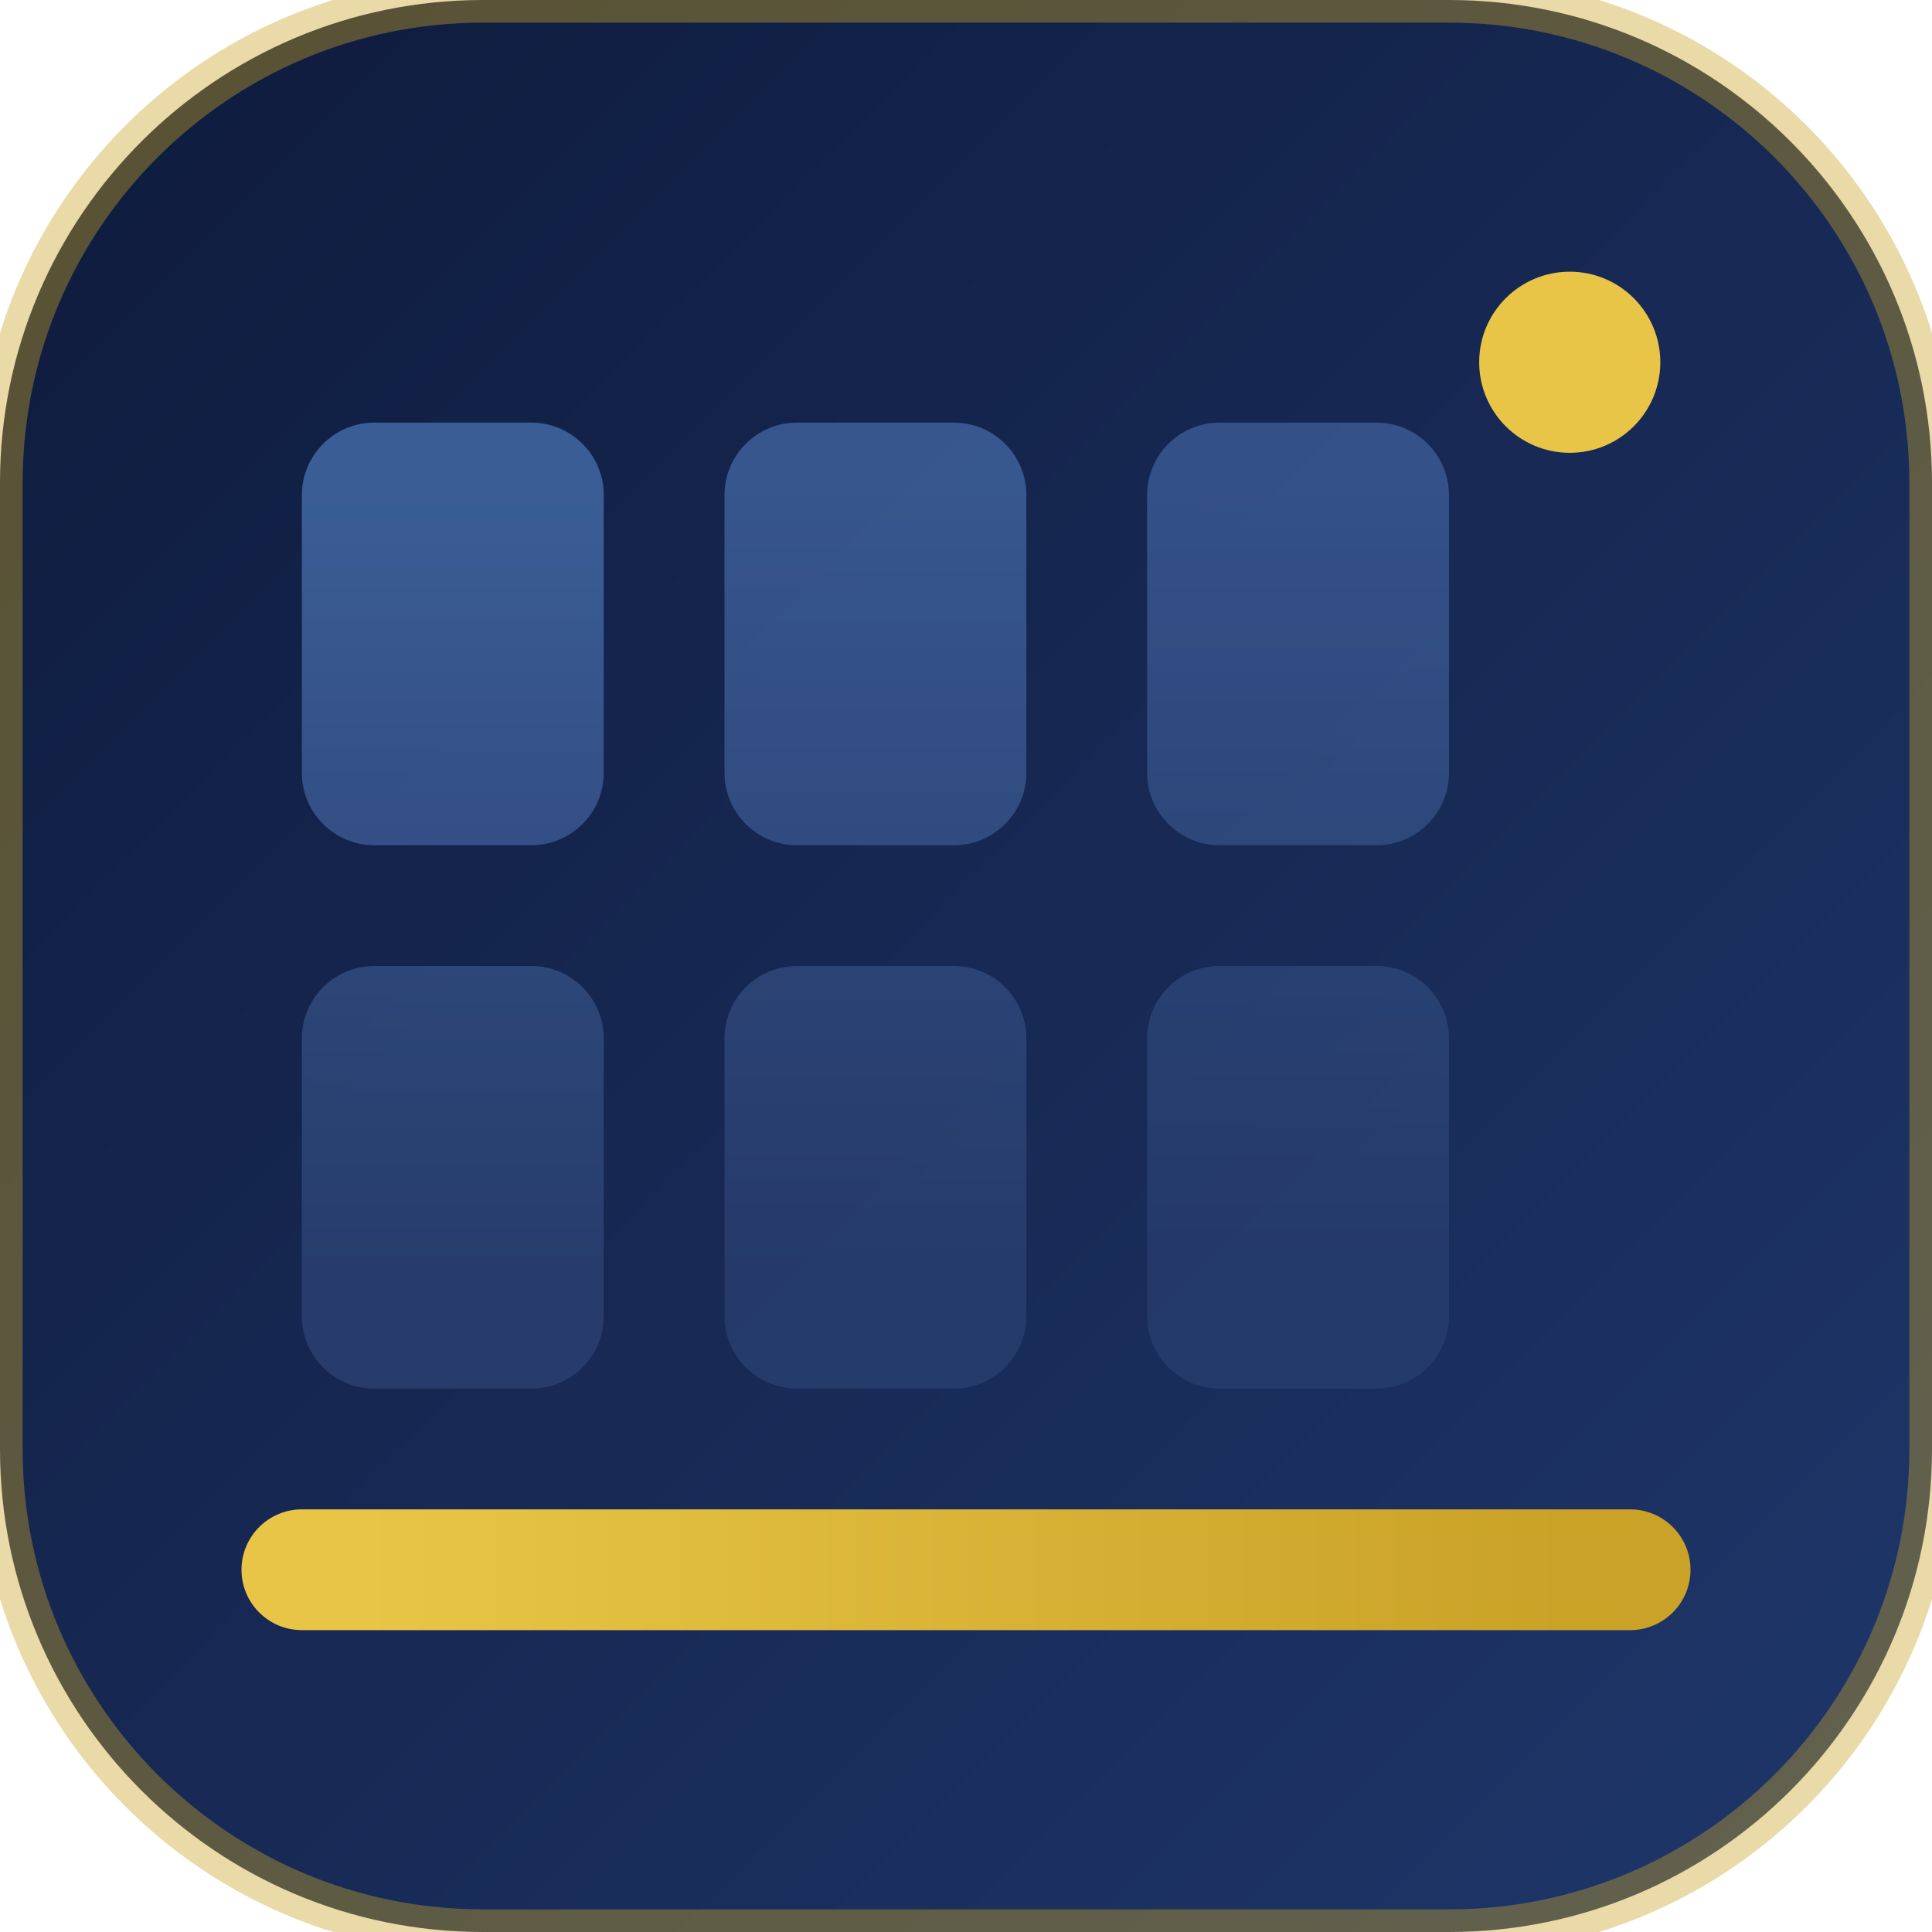
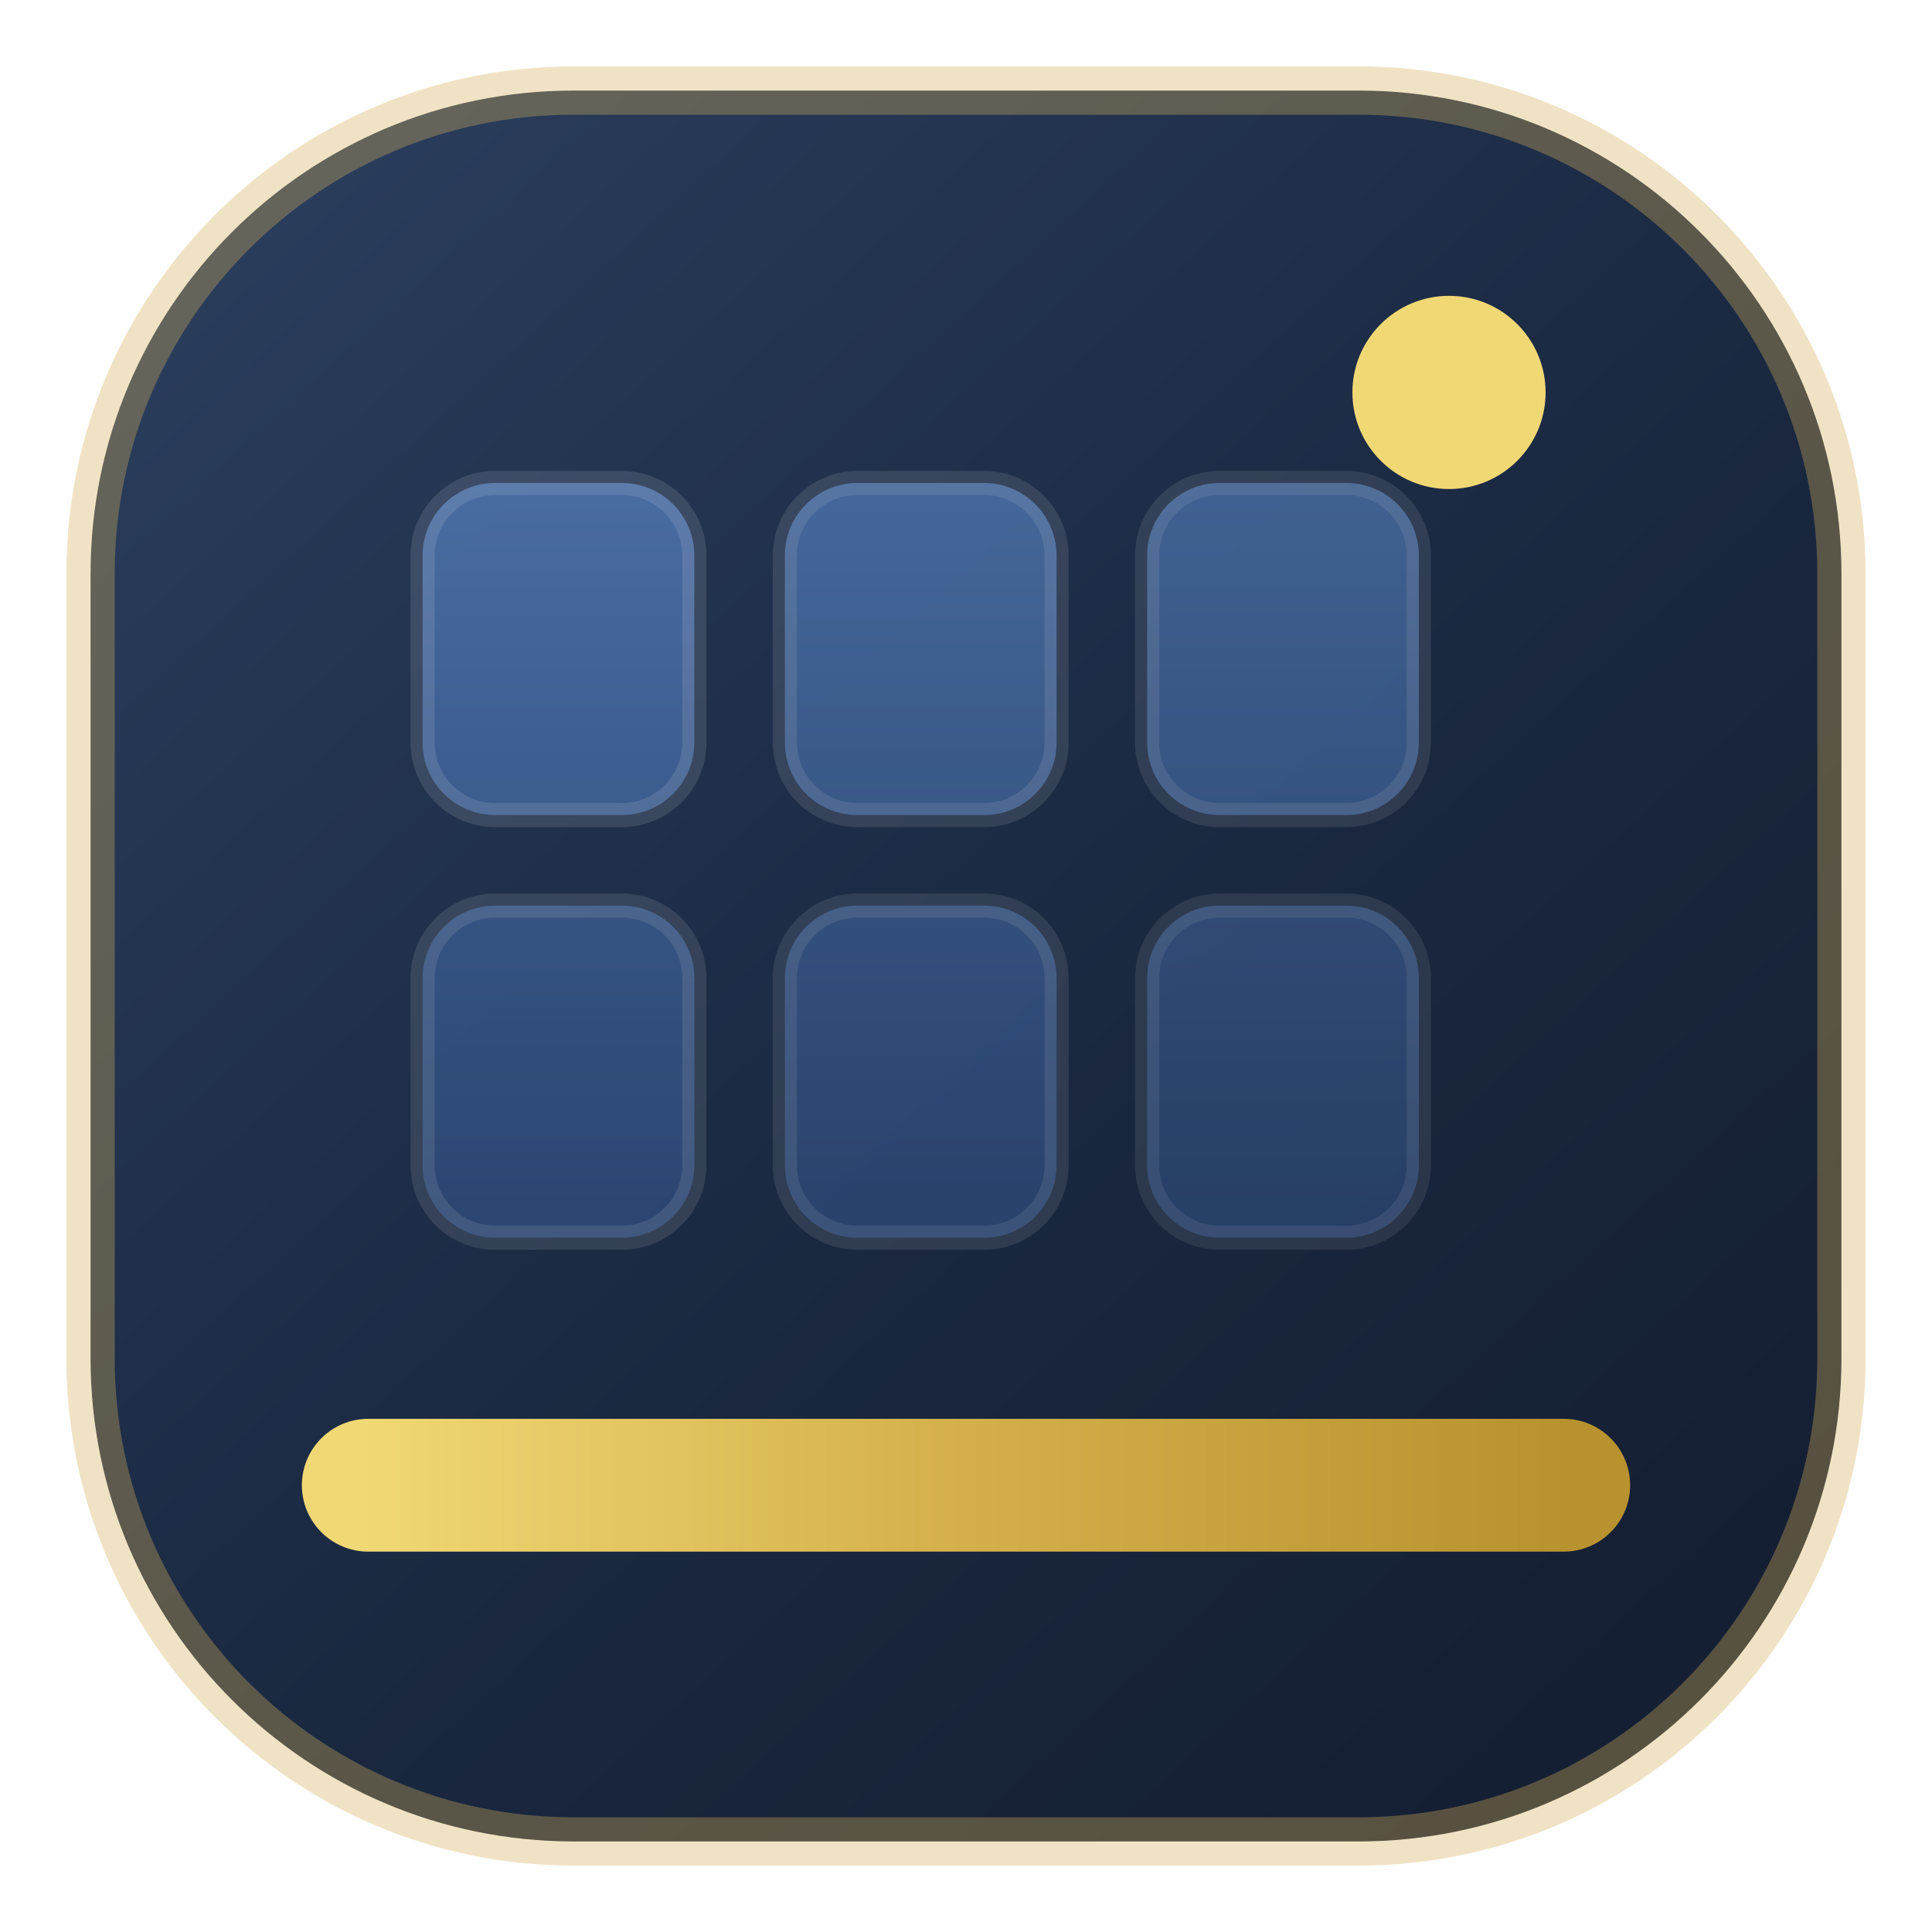
<svg xmlns="http://www.w3.org/2000/svg" viewBox="0 0 32 32" fill="none">
  <defs>
-     <linearGradient id="bg" x1="2" y1="2" x2="30" y2="30" gradientUnits="userSpaceOnUse">
-       <stop stop-color="#0f1c3f" />
-       <stop offset="1" stop-color="#1e3568" />
+     <linearGradient id="bg" x1="4" y1="3" x2="28" y2="29" gradientUnits="userSpaceOnUse">
+       <stop stop-color="#2a3d5c" />
+       <stop offset="0.55" stop-color="#1a2840" />
+       <stop offset="1" stop-color="#141e32" />
    </linearGradient>
-     <linearGradient id="gold" x1="6" y1="25" x2="26" y2="25" gradientUnits="userSpaceOnUse">
-       <stop stop-color="#e8c547" />
-       <stop offset="1" stop-color="#c9a227" />
+     <linearGradient id="gold" x1="6" y1="24" x2="26" y2="24" gradientUnits="userSpaceOnUse">
+       <stop stop-color="#f0d875" />
+       <stop offset="0.5" stop-color="#d4af4a" />
+       <stop offset="1" stop-color="#b8922e" />
    </linearGradient>
-     <linearGradient id="slot" x1="6" y1="8" x2="6" y2="21" gradientUnits="userSpaceOnUse">
-       <stop stop-color="#3d5f9a" />
-       <stop offset="1" stop-color="#2a4070" />
+     <linearGradient id="slot" x1="7" y1="8" x2="7" y2="20" gradientUnits="userSpaceOnUse">
+       <stop stop-color="#4a6fa5" />
+       <stop offset="1" stop-color="#2d4a78" />
    </linearGradient>
  </defs>
-   <rect width="32" height="32" rx="8" fill="url(#bg)" />
-   <rect width="32" height="32" rx="8" stroke="rgba(201,162,39,0.4)" stroke-width="0.75" />
-   <rect x="5" y="7" width="5" height="7" rx="1.2" fill="url(#slot)" opacity="0.95" />
-   <rect x="12" y="7" width="5" height="7" rx="1.2" fill="url(#slot)" opacity="0.85" />
-   <rect x="19" y="7" width="5" height="7" rx="1.2" fill="url(#slot)" opacity="0.75" />
-   <rect x="5" y="16" width="5" height="7" rx="1.2" fill="url(#slot)" opacity="0.85" />
-   <rect x="12" y="16" width="5" height="7" rx="1.2" fill="url(#slot)" opacity="0.75" />
-   <rect x="19" y="16" width="5" height="7" rx="1.2" fill="url(#slot)" opacity="0.65" />
-   <rect x="4" y="25" width="24" height="2" rx="1" fill="url(#gold)" />
-   <circle cx="26" cy="6" r="1.5" fill="#e8c547" />
+   <rect x="1.5" y="1.5" width="29" height="29" rx="8" fill="url(#bg)" />
+   <rect x="1.5" y="1.5" width="29" height="29" rx="8" stroke="rgba(212,175,90,0.35)" stroke-width="0.8" />
+   <rect x="7" y="8" width="4.5" height="5.5" rx="1.2" fill="url(#slot)" opacity="0.95" stroke="rgba(255,255,255,0.12)" stroke-width="0.4" />
+   <rect x="13" y="8" width="4.5" height="5.5" rx="1.2" fill="url(#slot)" opacity="0.87" stroke="rgba(255,255,255,0.12)" stroke-width="0.4" />
+   <rect x="19" y="8" width="4.5" height="5.5" rx="1.2" fill="url(#slot)" opacity="0.79" stroke="rgba(255,255,255,0.12)" stroke-width="0.4" />
+   <rect x="7" y="15" width="4.5" height="5.5" rx="1.2" fill="url(#slot)" opacity="0.87" stroke="rgba(255,255,255,0.12)" stroke-width="0.4" />
+   <rect x="13" y="15" width="4.5" height="5.5" rx="1.2" fill="url(#slot)" opacity="0.79" stroke="rgba(255,255,255,0.12)" stroke-width="0.4" />
+   <rect x="19" y="15" width="4.5" height="5.5" rx="1.2" fill="url(#slot)" opacity="0.71" stroke="rgba(255,255,255,0.12)" stroke-width="0.4" />
+   <rect x="5" y="23.5" width="22" height="2.2" rx="1.1" fill="url(#gold)" />
+   <circle cx="24" cy="6.5" r="1.6" fill="#f0d875" />
</svg>
